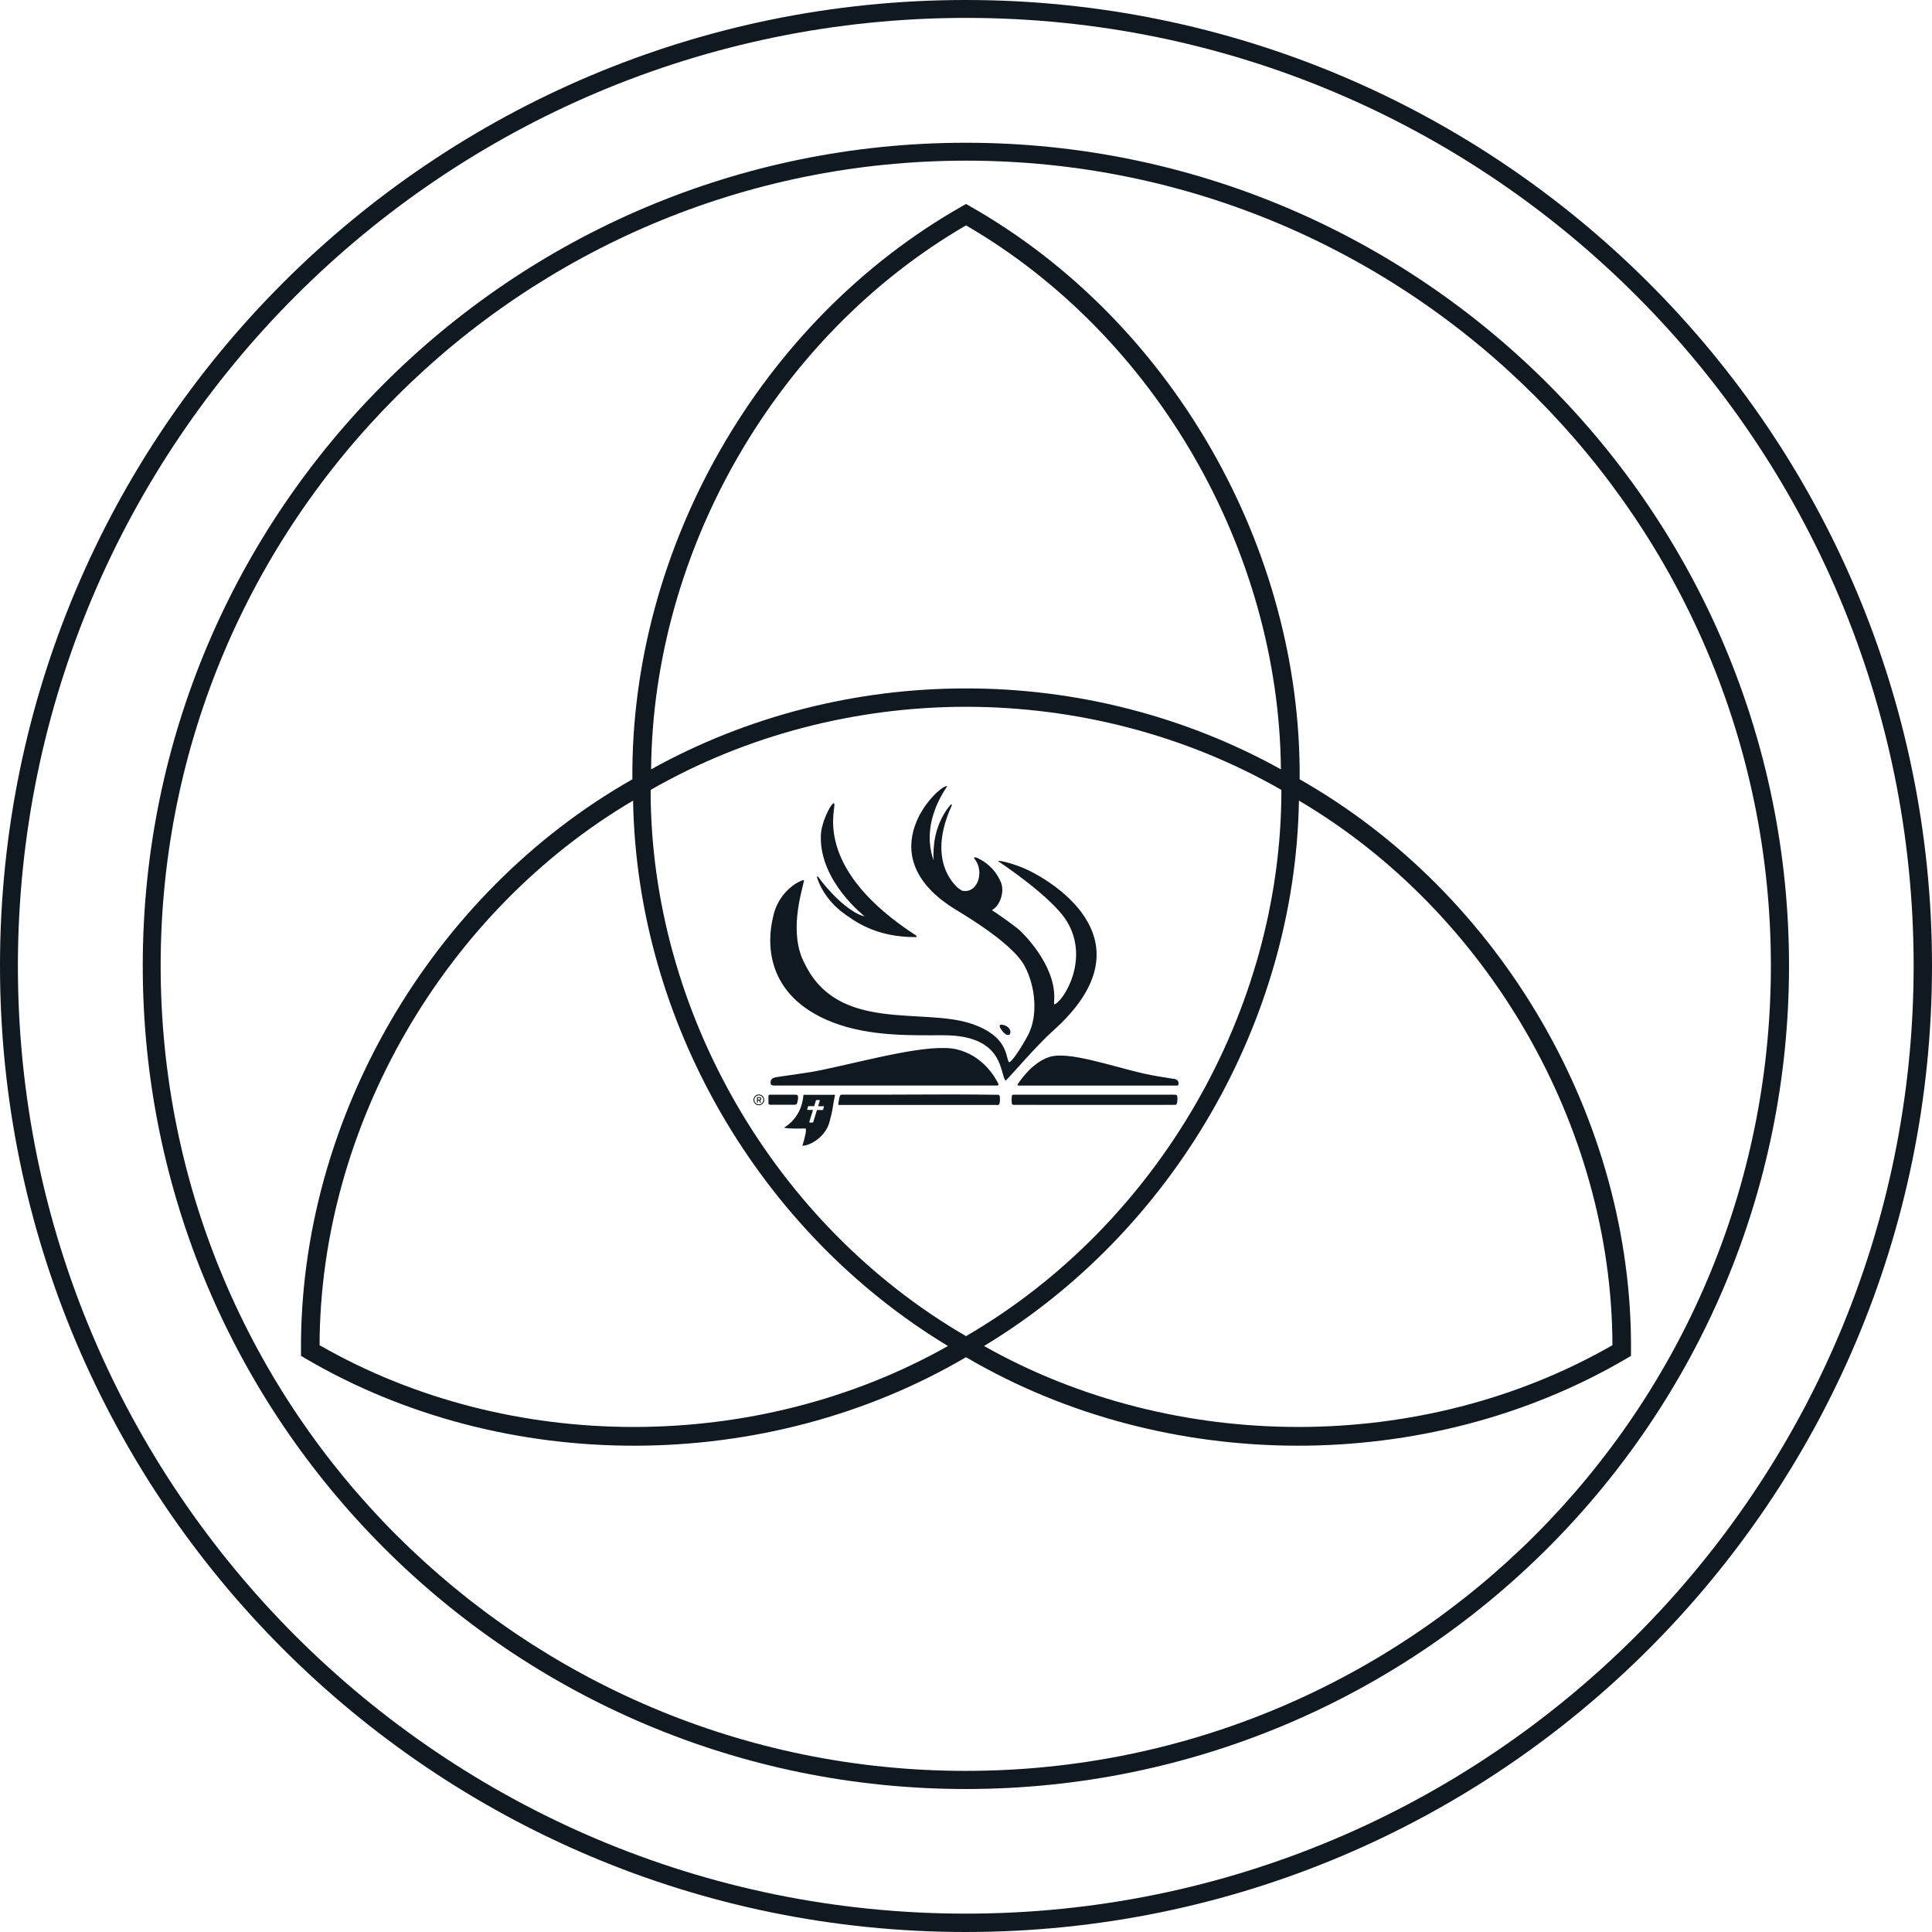
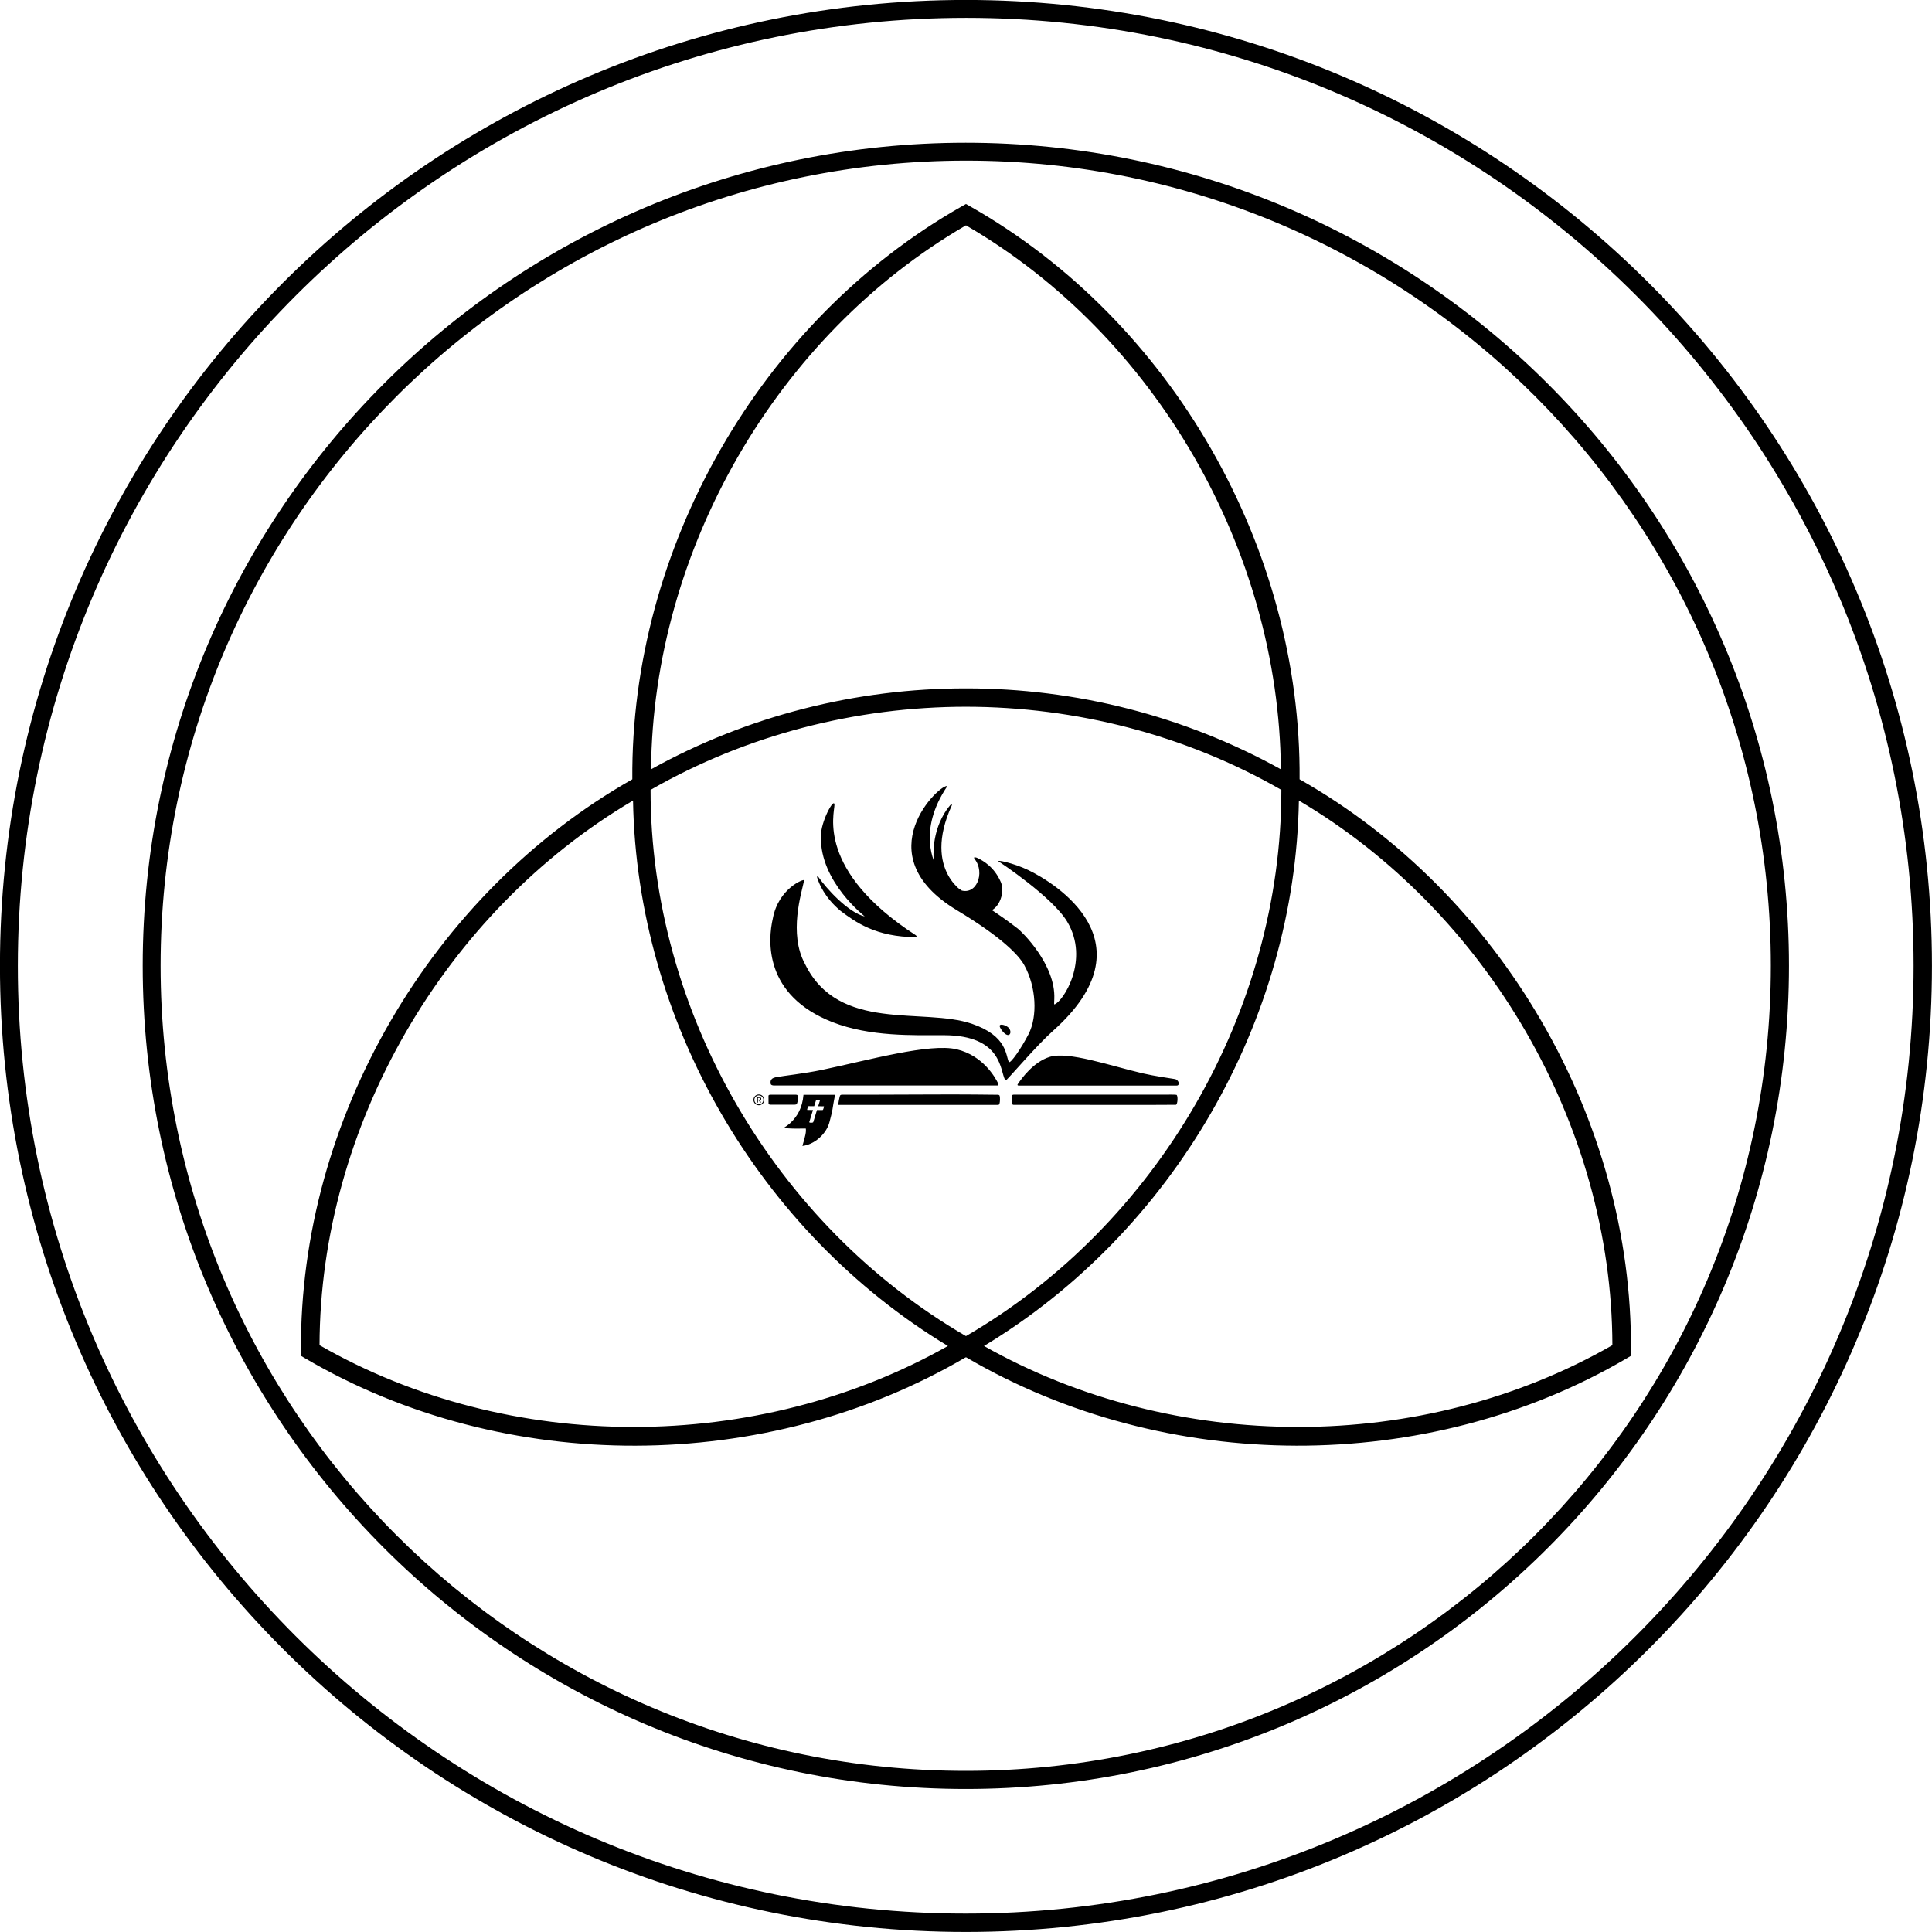
<svg xmlns="http://www.w3.org/2000/svg" width="300" height="300" version="1.1" viewBox="0 0 79.375 79.375">
-   <g transform="matrix(.94292 0 0 .94292 -.47895 -.47895)" fill="#101820" stroke-width="1.06" aria-label="PGHNaz triquetra-steelmark">
-     <g transform="translate(.50794 .50794)">
-       <path d="m42.08 0c-23.23 0-42.08 18.84-42.08 42.08s18.85 42.1 42.08 42.1c23.24 0 42.1-18.86 42.1-42.1s-18.88-42.08-42.1-42.08zm0.02 0.78c22.8 0 41.28 18.49 41.28 41.3 0 22.8-18.5 41.3-41.3 41.3s-41.31-18.5-41.3-41.3 18.52-41.3 41.32-41.3z" />
-       <path d="m42.08 6.22c-19.8 0-35.86 16.06-35.86 35.86s16.06 35.87 35.86 35.87 35.87-16.05 35.87-35.87c0-19.8-16.06-35.86-35.87-35.86zm0.02 0.78c19.39 0 35.06 15.72 35.06 35.08 0 19.38-15.7 35.08-35.08 35.08s-35.08-15.7-35.08-35.08 15.71-35.08 35.1-35.08z" />
-     </g>
-     <g transform="translate(.60638 .26508)">
-       <path d="m41.992 9.131-0.195 0.111c-8.771 4.983-14.421 14.88-14.342 24.957-8.764 4.971-14.507 14.811-14.438 24.896v0.225l0.195 0.115c8.696 5.101 20.082 5.047 28.768-0.051l0.012 0.006 0.01-0.006c8.685 5.098 20.073 5.151 28.77 0.051l0.193-0.115 2e-3 -0.225c0.07-10.086-5.673-19.926-14.438-24.896 0.078-10.078-5.57-19.973-14.342-24.957zm0 0.932c8.266 4.799 13.635 14.152 13.721 23.701-4.207-2.333-8.954-3.529-13.721-3.525-4.768-0.004-9.517 1.192-13.721 3.525 0.086-9.549 5.455-18.903 13.721-23.701zm0 20.975c4.784 4e-3 9.562 1.222 13.742 3.623 0.005 9.635-5.401 18.957-13.742 23.799-8.347-4.847-13.744-14.157-13.742-23.799 4.184-2.402 8.961-3.619 13.742-3.623zm-14.506 4.088c0.166 9.614 5.481 18.789 13.719 23.764-8.311 4.697-19.093 4.723-27.379-0.035 0.024-9.554 5.437-18.88 13.66-23.729zm29.012 0c8.223 4.849 13.637 14.175 13.66 23.729-8.286 4.757-19.07 4.732-27.381 0.035 8.233-4.97 13.558-14.155 13.721-23.764z" />
-       <path d="m32.731 48.165c0 0.13 0.105 0.235 0.235 0.235 0.13 0 0.236-0.105 0.236-0.235 0-0.129-0.106-0.235-0.236-0.235-0.129 0-0.235 0.106-0.235 0.235m0.039 0c0-0.108 0.088-0.195 0.196-0.195 0.109 0 0.196 0.087 0.196 0.195 0 0.108-0.087 0.196-0.196 0.196-0.108 0-0.196-0.088-0.196-0.196m0.114 0.107c0 0.007 0.005 0.013 0.013 0.013h0.017c0.007 0 0.013-6e-3 0.013-0.013v-0.078h0.048l0.037 0.081c0.002 4e-3 0.006 0.009 0.012 0.009h0.022c0.009 0 0.016-0.01 0.011-0.018-0.013-0.025-0.026-0.052-0.039-0.077 0.018-0.004 0.053-0.022 0.053-0.071 0-0.049-0.04-0.073-0.08-0.073h-0.093c-0.007 0-0.013 0.006-0.013 0.012zm0.041-0.116v-0.075h0.064c0.024 0 0.039 0.015 0.039 0.037 0 0.02-0.015 0.037-0.039 0.037h-0.064m2.874 0.329-0.026 0.085c-0.007 0.021-0.021 0.04-0.031 0.04l-0.244-2e-3 -0.162 0.525c-0.004 0.014-0.028 0.027-0.05 0.026l-0.089-6.77e-4c-0.022-1.42e-4 -0.038-0.013-0.034-0.027l0.162-0.525-0.243-0.002c-0.01 0-0.013-0.019-0.007-0.04l0.026-0.085c0.007-0.021 0.021-0.04 0.031-0.04l0.243 0.002 0.075-0.243c0.004-0.014 0.028-0.026 0.05-0.026l0.089 6.89e-4c0.022 1.27e-4 0.038 0.013 0.034 0.027l-0.075 0.243 0.244 0.002c0.01 9.2e-5 0.013 0.019 0.007 0.04zm-0.889-0.539c-0.051 0.584-0.276 0.934-0.548 1.204-0.083 0.083-0.283 0.222-0.291 0.222 0.07 0.064 0.862 0.041 0.937 0.041 0.028 0.122-0.015 0.321-0.146 0.758 0.489-0.046 1.057-0.505 1.188-1.069 0.036-0.156 0.098-0.354 0.125-0.535 0.046-0.311 0.11-0.611 0.11-0.621h-1.375m16.332-0.57c-0.014-0.032-0.07-0.103-0.133-0.114-0.227-0.04-0.893-0.129-1.426-0.253-1.433-0.335-3.236-0.972-4.056-0.712-0.711 0.225-1.225 0.953-1.379 1.183-0.04 0.06 0.031 0.065 0.031 0.065h6.887s0.039-0.002 0.048-0.007c0.01-0.006 0.037-0.019 0.037-0.047 6.99e-4 -0.021 0.006-0.087-0.008-0.113m-17.55-0.194c0.318-0.061 1.263-0.162 2.017-0.32 2.026-0.423 4.706-1.179 5.88-0.898 1.136 0.272 1.67 1.209 1.807 1.494 0.04 0.083-0.044 0.082-0.044 0.082h-9.729s-0.135-4.68e-4 -0.142-0.077c-0.004-0.05-0.049-0.23 0.211-0.281m8-8.175c0.752 0.318 1.151-0.741 0.675-1.336-0.083-0.117 0.071-0.07 0.134-0.04 0.25 0.12 0.726 0.395 1.007 1.045 0.191 0.442-0.065 1.113-0.454 1.25-0.362-0.177-1.132-0.523-1.363-0.919m2.187 6.056c0.126 0.184-0.007 0.45-0.289 0.121-0.098-0.116-0.179-0.258-0.1-0.287 0.08-0.03 0.3 0.036 0.388 0.166m-1.886-5.891c-1.151-0.73-1.548-0.711-1.383-2.232 0.13-0.885 0.516-1.403 0.681-1.596 0.085-0.107 0.097-0.027 0.078-9.35e-4 -1.311 2.887 0.664 3.893 0.623 3.829m-6.323-2.481c-0.018-0.636 0.59-1.741 0.59-1.376 0 0.381-0.795 2.86 3.534 5.671 0.048 0.028 0.066 0.087 0.027 0.087-1.749 0.007-2.666-0.668-3.295-1.142-0.687-0.573-0.929-1.171-1.007-1.413-0.046-0.128 0.026-0.088 0.04-0.067 0.335 0.486 1.283 1.545 2.02 1.722 0.022 5e-3 -1.953-1.492-1.91-3.483m5.505-2.191c-1.322 1.966-0.547 3.38-0.432 3.565 0.528 0.853 1.802 1.316 3.51 2.642 0.169 0.131 1.651 1.557 1.586 3.06-0.003 0.143-0.018 0.245 0.006 0.238 0.374-0.112 1.555-1.939 0.553-3.606-0.649-1.081-2.955-2.6-2.967-2.607-0.204-0.119 0.622 0.05 1.277 0.366 1.142 0.552 5.406 3.137 1.077 6.999-0.699 0.623-1.825 1.946-2.037 2.145-0.033 0.035-0.046 0.008-0.052-0.002-0.228-0.381-0.105-1.947-2.676-1.95-1.32-0.002-3.204 0.073-4.845-0.567-2.988-1.166-2.826-3.552-2.601-4.52 0.246-1.322 1.383-1.745 1.365-1.661-0.112 0.54-0.689 2.321 0.037 3.646 1.468 3.005 5.144 1.876 7.277 2.607 1.55 0.531 1.462 1.392 1.604 1.659 0.059 0.11 0.552-0.608 0.859-1.208 0.397-0.774 0.34-2.056-0.185-3.006-0.244-0.442-0.978-1.214-2.943-2.398-4.043-2.436-0.678-5.557-0.414-5.401m2.888 13.44h6.578c0.099 0 0.449-0.008 0.518 0.007 0.076 0.017 0.062 0.408-0.019 0.433-0.077 0.01-5.308 0.002-7.082 0.002-0.032-0.003-0.053-0.03-0.062-0.043-0.017-0.026-0.014-0.337 0-0.364 0.016-0.031 0.04-0.032 0.067-0.036m-10.605 0h0.972c0.014 0 0.136 0.002 0.165 0.002 0.166 0 0.039 0.38 0.027 0.405-0.03 0.041-0.175 0.03-0.19 0.03h-0.973c-0.03-0.004-0.068-0.024-0.069-0.037-0.003-0.026-0.003-0.328-0.003-0.354 0-0.032 0.041-0.042 0.072-0.047m3.112 0c0.802 0 2.287 0.002 3.657-0.007 1.647-0.012 3.085 0.012 3.177 0.012 0.01 0 0.049 0.023 0.056 0.045 0.023 0.083 0.019 0.263-0.01 0.35-0.008 0.026-0.022 0.04-0.046 0.047-0.077 0.001-6.901 0-6.966 0-0.03 0 0.051-0.384 0.067-0.41 0.012-0.018 0.034-0.029 0.065-0.036" />
-     </g>
-   </g>
+   <path d="m30.956 45.187c0 0.122 0.099 0.222 0.221 0.222 0.122 0 0.222-0.099 0.222-0.222 0-0.122-0.1-0.222-0.222-0.222-0.122 0-0.221 0.1-0.221 0.222m0.037 0c0-0.102 0.083-0.184 0.184-0.184 0.102 0 0.185 0.082 0.185 0.184 0 0.102-0.082 0.185-0.185 0.185-0.102 0-0.184-0.083-0.184-0.185m0.107 0.101c0 0.006 0.005 0.012 0.012 0.012h0.016c0.007 0 0.012-0.006 0.012-0.012v-0.074h0.045l0.035 0.077c0.002 0.004 6e-3 0.009 0.011 0.009h0.021c0.009 0 0.015-0.009 0.01-0.017-0.012-0.024-0.024-0.049-0.037-0.073 0.017-0.004 0.05-0.021 0.05-0.067 0-0.046-0.037-0.069-0.076-0.069h-0.088c-0.007 0-0.012 0.005-0.012 0.012zm0.039-0.11v-0.07h0.06c0.023 0 0.037 0.014 0.037 0.035 0 0.019-0.015 0.035-0.037 0.035h-0.06m2.71 0.31-0.025 0.08c-0.006 0.02-0.02 0.038-0.029 0.038l-0.23-0.002-0.152 0.495c-0.004 0.013-0.027 0.025-0.048 0.025l-0.084-6.38e-4c-0.021-1.34e-4 -0.036-0.012-0.032-0.025l0.152-0.495-0.229-0.002c-0.009 0-0.013-0.018-0.006-0.038l0.024-0.08c0.006-0.02 0.02-0.038 0.03-0.038l0.23 0.002 0.071-0.229c0.004-0.013 0.027-0.025 0.048-0.025l0.084 6.49e-4c0.021 1.2e-4 0.036 0.012 0.032 0.026l-0.07 0.229 0.23 0.002c0.009 8.6e-5 0.012 0.018 0.006 0.038zm-0.838-0.508c-0.048 0.551-0.26 0.881-0.517 1.136-0.078 0.078-0.267 0.209-0.274 0.209 0.066 0.061 0.813 0.039 0.884 0.039 0.027 0.115-0.014 0.303-0.138 0.715 0.461-0.043 0.997-0.476 1.12-1.008 0.034-0.147 0.093-0.334 0.118-0.505 0.043-0.293 0.104-0.576 0.104-0.586h-1.297m15.4-0.537c-0.013-0.03-0.066-0.097-0.125-0.108-0.214-0.038-0.842-0.121-1.345-0.239-1.351-0.316-3.051-0.917-3.825-0.672-0.67 0.212-1.155 0.899-1.301 1.115-0.038 0.057 0.03 0.061 0.03 0.061h6.494s0.037-0.002 0.045-0.007c0.009-0.006 0.035-0.018 0.035-0.045 6.59e-4 -0.02 6e-3 -0.082-0.008-0.107m-16.548-0.182c0.3-0.058 1.191-0.153 1.901-0.302 1.91-0.399 4.437-1.112 5.544-0.847 1.071 0.256 1.575 1.14 1.704 1.409 0.038 0.079-0.041 0.078-0.041 0.078h-9.174s-0.127-4.41e-4 -0.134-0.072c-0.004-0.047-0.047-0.217 0.199-0.265m7.543-7.708c0.709 0.3 1.085-0.699 0.636-1.26-0.079-0.111 0.067-0.066 0.127-0.037 0.236 0.114 0.684 0.372 0.95 0.985 0.18 0.417-0.061 1.05-0.428 1.179-0.342-0.167-1.067-0.493-1.285-0.867m2.062 5.71c0.119 0.173-0.007 0.424-0.272 0.114-0.092-0.109-0.168-0.243-0.094-0.271 0.075-0.028 0.282 0.034 0.366 0.156m-1.778-5.555c-1.086-0.689-1.46-0.67-1.304-2.105 0.123-0.834 0.486-1.323 0.642-1.505 0.08-0.101 0.091-0.026 0.074-8.81e-4 -1.236 2.722 0.626 3.671 0.588 3.611m-5.962-2.339c-0.017-0.6 0.556-1.642 0.556-1.297 0 0.359-0.75 2.697 3.333 5.348 0.045 0.027 0.062 0.082 0.025 0.082-1.649 0.006-2.514-0.63-3.107-1.077-0.647-0.54-0.876-1.105-0.95-1.332-0.044-0.121 0.024-0.083 0.038-0.063 0.316 0.458 1.21 1.457 1.905 1.624 0.021 0.005-1.842-1.407-1.801-3.284m5.191-2.066c-1.247 1.854-0.515 3.187-0.408 3.362 0.498 0.805 1.7 1.241 3.31 2.491 0.159 0.124 1.557 1.468 1.496 2.885-0.003 0.135-0.017 0.231 6e-3 0.224 0.352-0.106 1.466-1.828 0.522-3.401-0.612-1.02-2.787-2.452-2.797-2.459-0.193-0.112 0.586 0.047 1.204 0.345 1.077 0.52 5.098 2.958 1.015 6.599-0.659 0.587-1.721 1.835-1.92 2.023-0.031 0.033-0.043 0.007-0.049-2e-3 -0.215-0.359-0.099-1.836-2.523-1.839-1.245-2e-3 -3.021 0.069-4.568-0.535-2.817-1.1-2.665-3.349-2.453-4.262 0.232-1.246 1.304-1.646 1.287-1.566-0.106 0.509-0.65 2.189 0.035 3.438 1.384 2.834 4.851 1.769 6.861 2.458 1.462 0.501 1.379 1.313 1.512 1.564 0.055 0.104 0.52-0.573 0.81-1.139 0.375-0.73 0.32-1.939-0.175-2.834-0.23-0.417-0.923-1.145-2.775-2.261-3.812-2.297-0.639-5.24-0.39-5.093m2.723 12.673h6.202c0.094 0 0.423-0.007 0.489 0.007 0.071 0.016 0.058 0.385-0.018 0.409-0.072 0.009-5.005 0.002-6.678 0.002-0.031-0.003-0.05-0.028-0.058-0.04-0.016-0.025-0.013-0.318 0-0.343 0.015-0.029 0.038-0.03 0.063-0.034m-10 0h0.917c0.014 0 0.129 2e-3 0.155 2e-3 0.157 0 0.036 0.358 0.025 0.382-0.029 0.038-0.165 0.028-0.179 0.028h-0.918c-0.029-0.004-0.064-0.022-0.065-0.035-0.002-0.025-0.002-0.309-0.002-0.333 0-0.03 0.039-0.04 0.067-0.044m2.934 0c0.756 0 2.156 2e-3 3.448-7e-3 1.553-0.011 2.909 0.011 2.996 0.011 0.01 0 0.047 0.021 0.052 0.042 0.022 0.078 0.018 0.248-0.009 0.33-0.007 0.024-0.021 0.037-0.043 0.045-0.073 1e-3 -6.507 0-6.569 0-0.028 0 0.048-0.362 0.064-0.386 0.011-0.017 0.032-0.028 0.061-0.034m5.112-36.595-0.184 0.105c-8.27 4.699-13.598 14.031-13.523 23.532-8.264 4.687-13.679 13.966-13.614 23.475v0.212l0.184 0.109c8.2 4.81 18.936 4.759 27.126-0.048l0.011 0.006 0.009-0.006c8.19 4.807 18.927 4.857 27.128 0.048l0.182-0.109 0.002-0.212c0.066-9.51-5.349-18.789-13.614-23.475 0.074-9.503-5.252-18.833-13.523-23.532zm0 0.878c7.794 4.525 12.857 13.344 12.938 22.348-3.967-2.2-8.443-3.328-12.938-3.324-4.496-0.004-8.974 1.124-12.938 3.324 0.081-9.004 5.144-17.824 12.938-22.348zm0 19.778c4.511 0.004 9.017 1.152 12.958 3.416 5e-3 9.085-5.093 17.875-12.958 22.441-7.871-4.571-12.96-13.349-12.958-22.441 3.945-2.265 8.449-3.413 12.958-3.416zm-13.678 3.855c0.157 9.065 5.169 17.717 12.936 22.408-7.837 4.429-18.003 4.453-25.816-0.033 0.022-9.009 5.127-17.802 12.88-22.375zm27.356 0c7.753 4.572 12.859 13.366 12.88 22.375-7.813 4.486-17.982 4.462-25.818 0.033 7.763-4.686 12.784-13.347 12.938-22.408zm-13.688-27.027c-18.67 0-33.813 15.143-33.813 33.813 0 18.67 15.143 33.823 33.813 33.823 18.67 0 33.823-15.134 33.823-33.823 0-18.67-15.143-33.813-33.823-33.813zm0.019 0.735c18.283 0 33.059 14.823 33.059 33.078 0 18.274-14.804 33.078-33.078 33.078s-33.078-14.804-33.078-33.078c0-18.274 14.813-33.078 33.097-33.078zm-0.019-6.601c-21.904 0-39.678 17.765-39.678 39.678 0 21.914 17.774 39.697 39.678 39.697 21.914 0 39.697-17.784 39.697-39.697 0-21.914-17.802-39.678-39.697-39.678zm0.019 0.735c21.499 0 38.924 17.435 38.924 38.943 0 21.499-17.444 38.943-38.943 38.943s-38.952-17.444-38.943-38.943c0.009-21.499 17.463-38.943 38.962-38.943z" aria-label="Pittsburgh District Church of the Nazarene logo icon" />
</svg>
